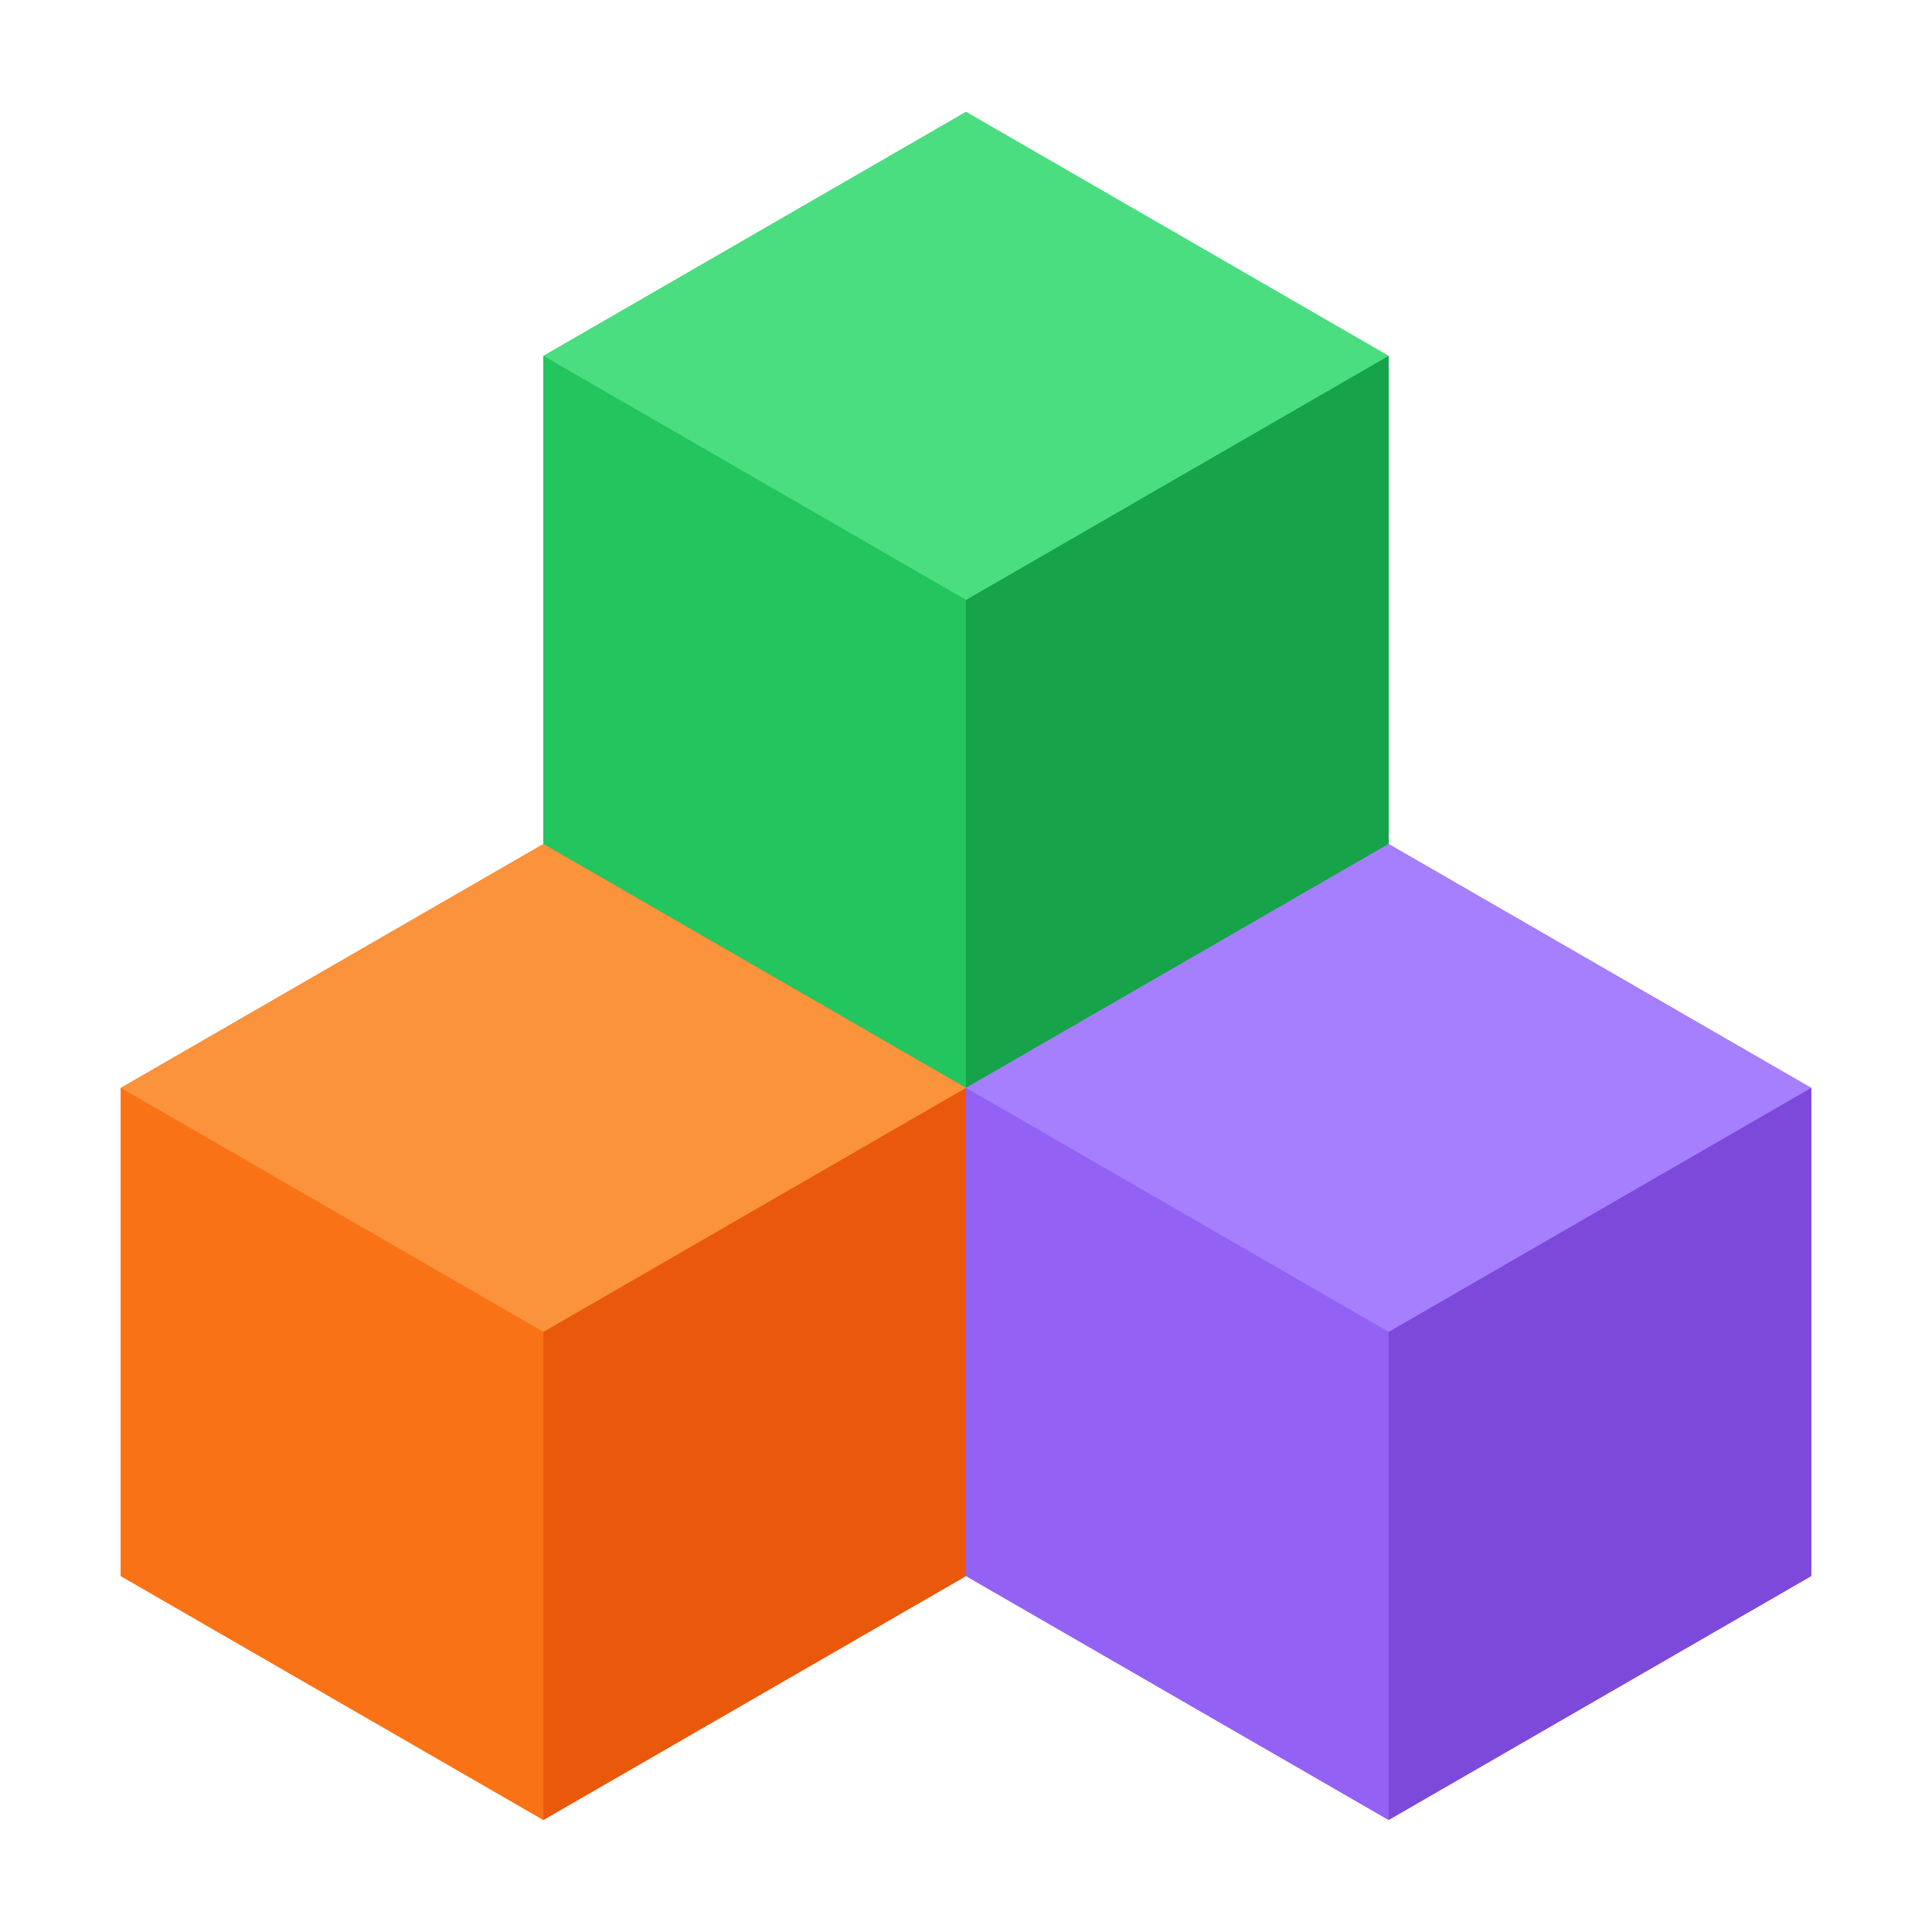
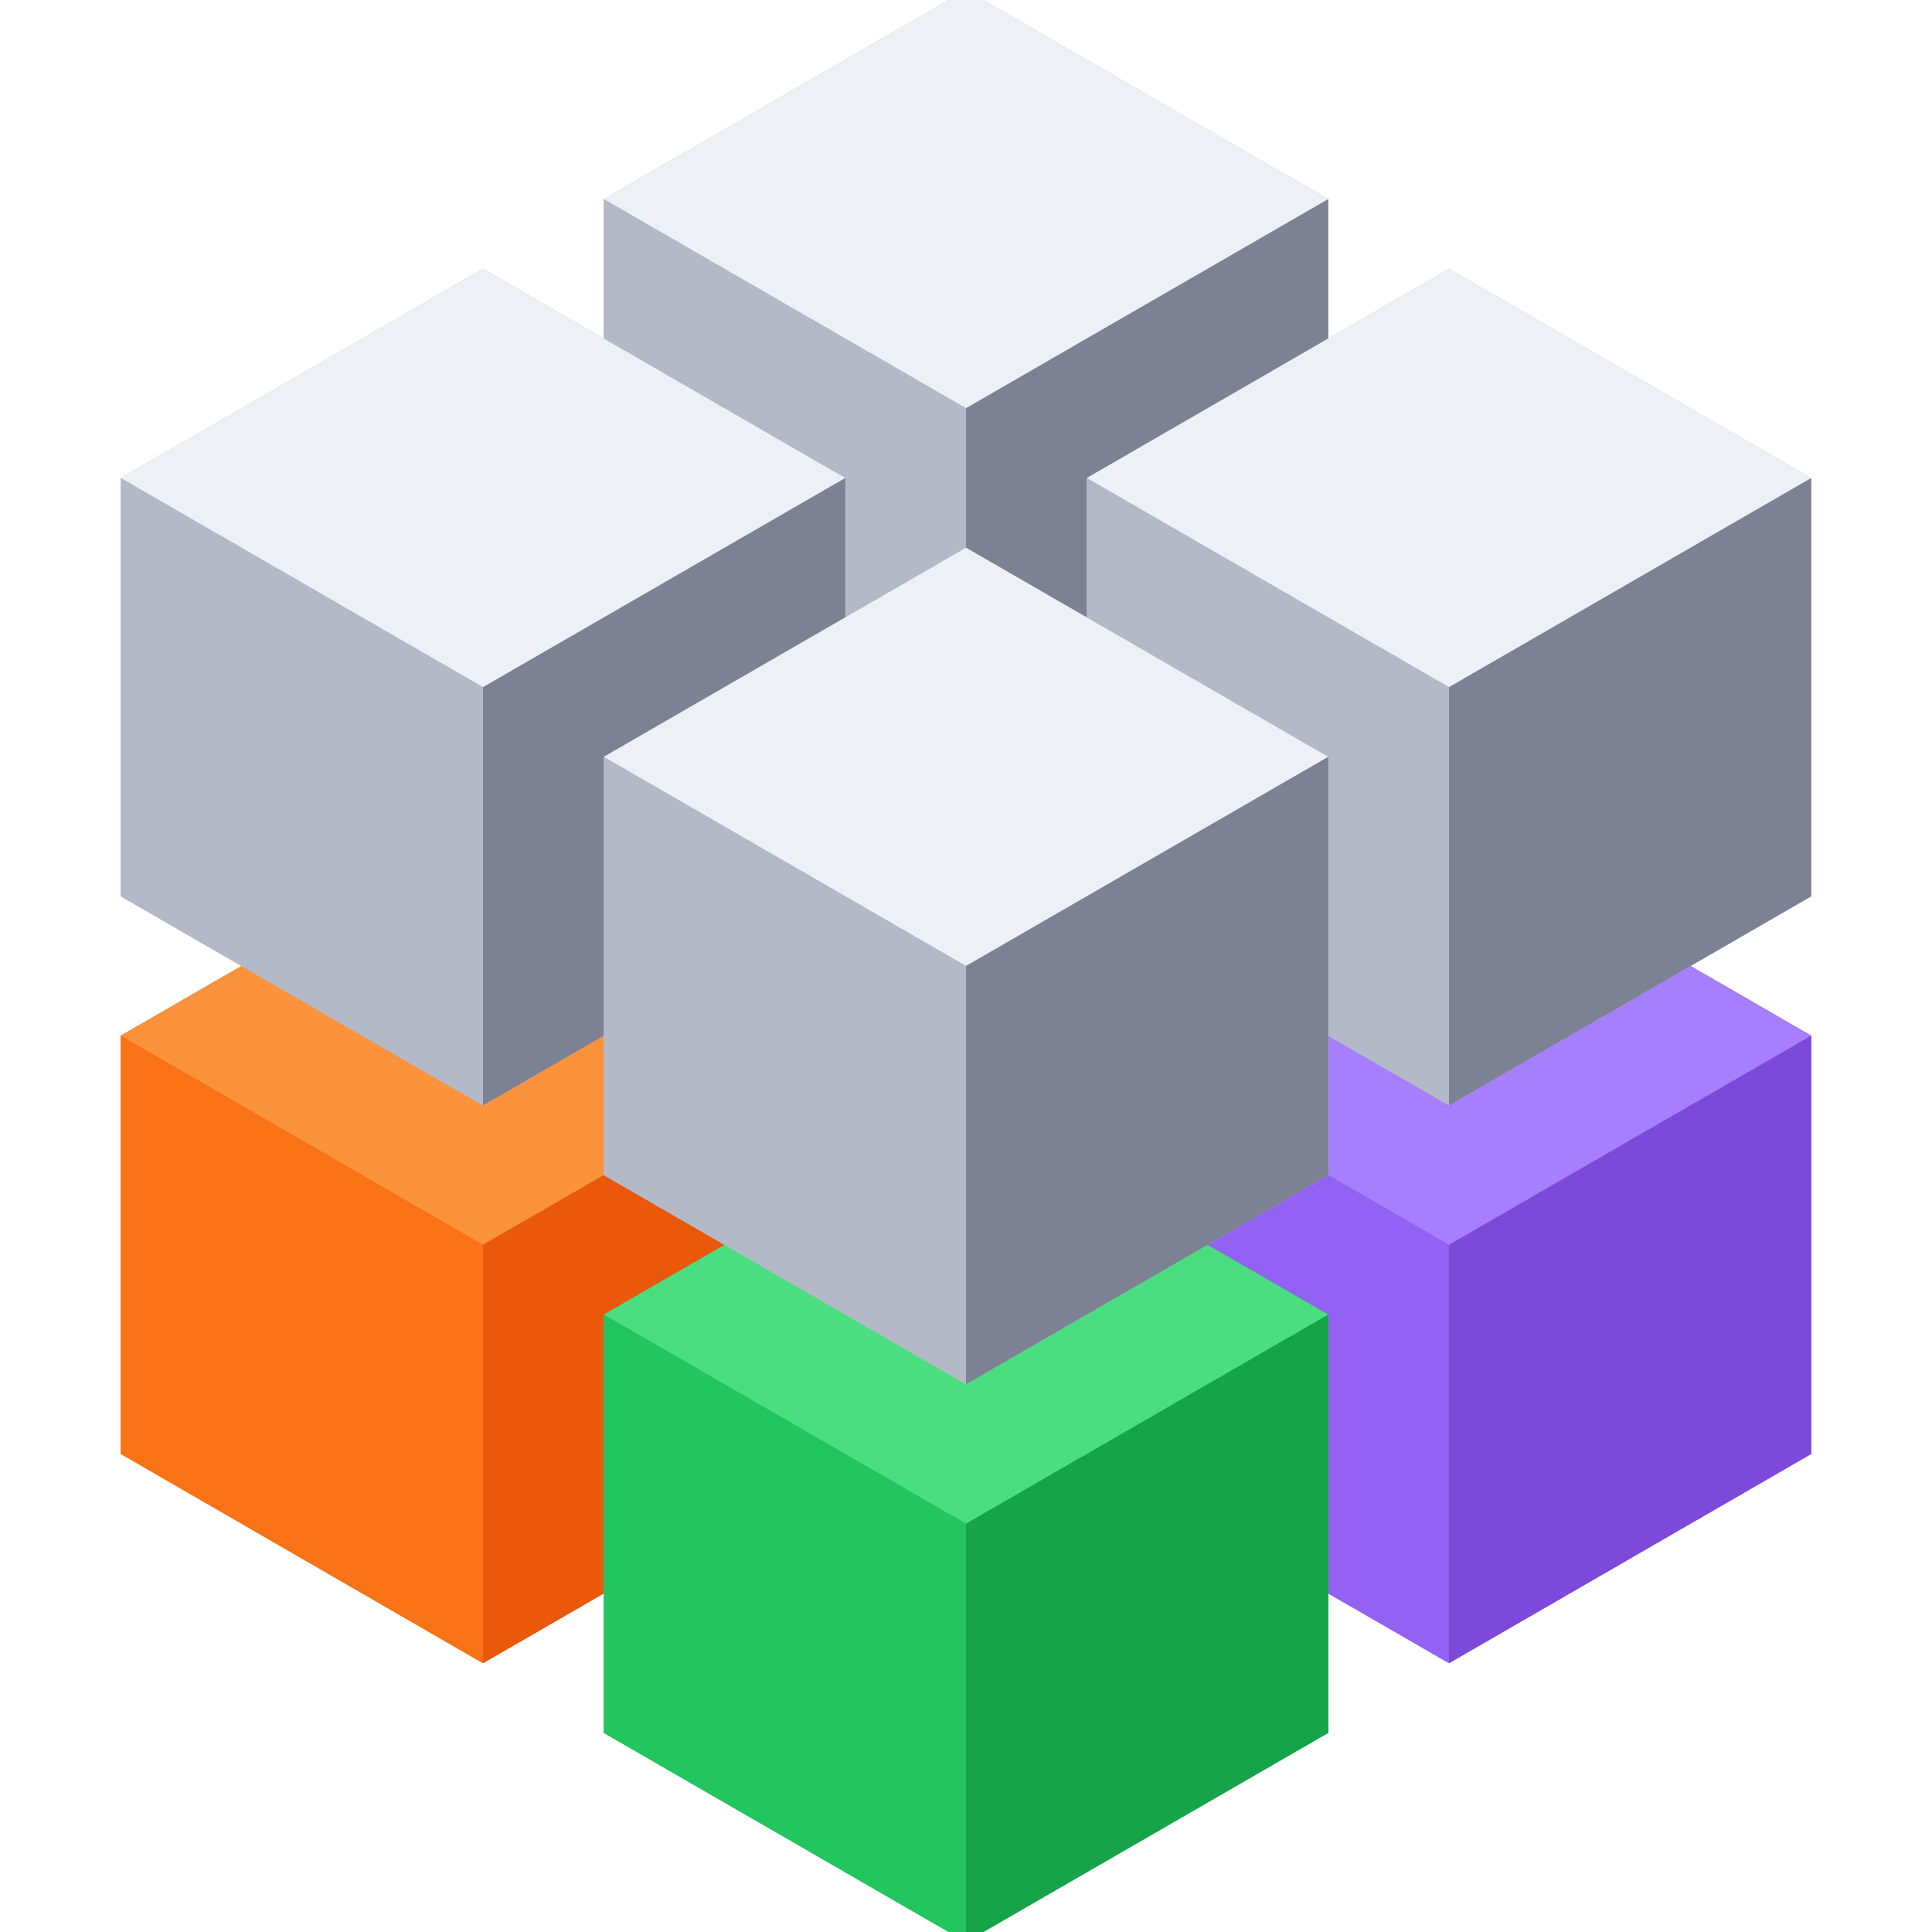
<svg xmlns="http://www.w3.org/2000/svg" viewBox="0 0 16 16" role="img" aria-label="Kollektiv">
-   <polygon points="8,0.927 11.5,2.948 11.5,6.99 8,9.01 4.5,6.99 4.5,2.948" fill="#22c55e" />
-   <polygon points="8,0.927 11.5,2.948 8,4.969 4.5,2.948" fill="#4ade80" />
-   <polygon points="4.5,2.948 8,4.969 8,9.01 4.5,6.99" fill="#22c55e" />
-   <polygon points="8,4.969 11.5,2.948 11.5,6.99 8,9.01" fill="#16a34a" />
-   <polygon points="4.5,6.99 8,9.01 8,13.052 4.5,15.072 1,13.052 1,9.01" fill="#f97316" />
-   <polygon points="4.5,6.99 8,9.01 4.5,11.031 1,9.01" fill="#fb923c" />
-   <polygon points="1,9.01 4.5,11.031 4.5,15.072 1,13.052" fill="#f97316" />
-   <polygon points="4.5,11.031 8,9.01 8,13.052 4.5,15.072" fill="#ea580c" />
-   <polygon points="11.5,6.99 15,9.01 15,13.052 11.5,15.072 8,13.052 8,9.01" fill="#9362f4" />
-   <polygon points="11.5,6.99 15,9.01 11.5,11.031 8,9.01" fill="#a57ffe" />
-   <polygon points="8,9.01 11.5,11.031 11.5,15.072 8,13.052" fill="#9362f4" />
-   <polygon points="11.5,11.031 15,9.01 15,13.052 11.5,15.072" fill="#7d49da" />
+   <polygon points="8,4.536 11,6.268 11,9.732 8,11.464 5,9.732 5,6.268" fill="#b4b9c7" />
+   <polygon points="8,4.536 11,6.268 8,8 5,6.268" fill="#eef0f6" />
+   <polygon points="5,6.268 8,8 8,11.464 5,9.732" fill="#b4b9c7" />
+   <polygon points="8,8 11,6.268 11,9.732 8,11.464" fill="#7c8293" />
+   <polygon points="4,6.845 7,8.577 7,12.041 4,13.774 1,12.041 1,8.577" fill="#f97316" />
+   <polygon points="4,6.845 7,8.577 4,10.309 1,8.577" fill="#fb923c" />
+   <polygon points="1,8.577 4,10.309 4,13.774 1,12.041" fill="#f97316" />
+   <polygon points="4,10.309 7,8.577 7,12.041 4,13.774" fill="#ea580c" />
+   <polygon points="12,6.845 15,8.577 15,12.041 12,13.774 9,12.041 9,8.577" fill="#9362f4" />
+   <polygon points="12,6.845 15,8.577 12,10.309 9,8.577" fill="#a57ffe" />
+   <polygon points="9,8.577 12,10.309 12,13.774 9,12.041" fill="#9362f4" />
+   <polygon points="12,10.309 15,8.577 15,12.041 12,13.774" fill="#7d49da" />
+   <polygon points="8,-0.083 11,1.649 11,5.113 8,6.845 5,5.113 5,1.649" fill="#b4b9c7" />
+   <polygon points="8,-0.083 11,1.649 8,3.381 5,1.649" fill="#eef0f6" />
+   <polygon points="5,1.649 8,3.381 8,6.845 5,5.113" fill="#b4b9c7" />
+   <polygon points="8,3.381 11,1.649 11,5.113 8,6.845" fill="#7c8293" />
+   <polygon points="8,9.155 11,10.887 11,14.351 8,16.083 5,14.351 5,10.887" fill="#22c55e" />
+   <polygon points="8,9.155 11,10.887 8,12.619 5,10.887" fill="#4ade80" />
+   <polygon points="5,10.887 8,12.619 8,16.083 5,14.351" fill="#22c55e" />
+   <polygon points="8,12.619 11,10.887 11,14.351 8,16.083" fill="#16a34a" />
+   <polygon points="4,2.226 7,3.959 7,7.423 4,9.155 1,7.423 1,3.959" fill="#b4b9c7" />
+   <polygon points="4,2.226 7,3.959 4,5.691 1,3.959" fill="#eef0f6" />
+   <polygon points="1,3.959 4,5.691 4,9.155 1,7.423" fill="#b4b9c7" />
+   <polygon points="4,5.691 7,3.959 7,7.423 4,9.155" fill="#7c8293" />
+   <polygon points="12,2.226 15,3.959 15,7.423 12,9.155 9,7.423 9,3.959" fill="#b4b9c7" />
+   <polygon points="12,2.226 15,3.959 12,5.691 9,3.959" fill="#eef0f6" />
+   <polygon points="9,3.959 12,5.691 12,9.155 9,7.423" fill="#b4b9c7" />
+   <polygon points="12,5.691 15,3.959 15,7.423 12,9.155" fill="#7c8293" />
+   <polygon points="8,4.536 11,6.268 11,9.732 8,11.464 5,9.732 5,6.268" fill="#b4b9c7" />
+   <polygon points="8,4.536 11,6.268 8,8 5,6.268" fill="#eef0f6" />
+   <polygon points="5,6.268 8,8 8,11.464 5,9.732" fill="#b4b9c7" />
+   <polygon points="8,8 11,6.268 11,9.732 8,11.464" fill="#7c8293" />
</svg>
